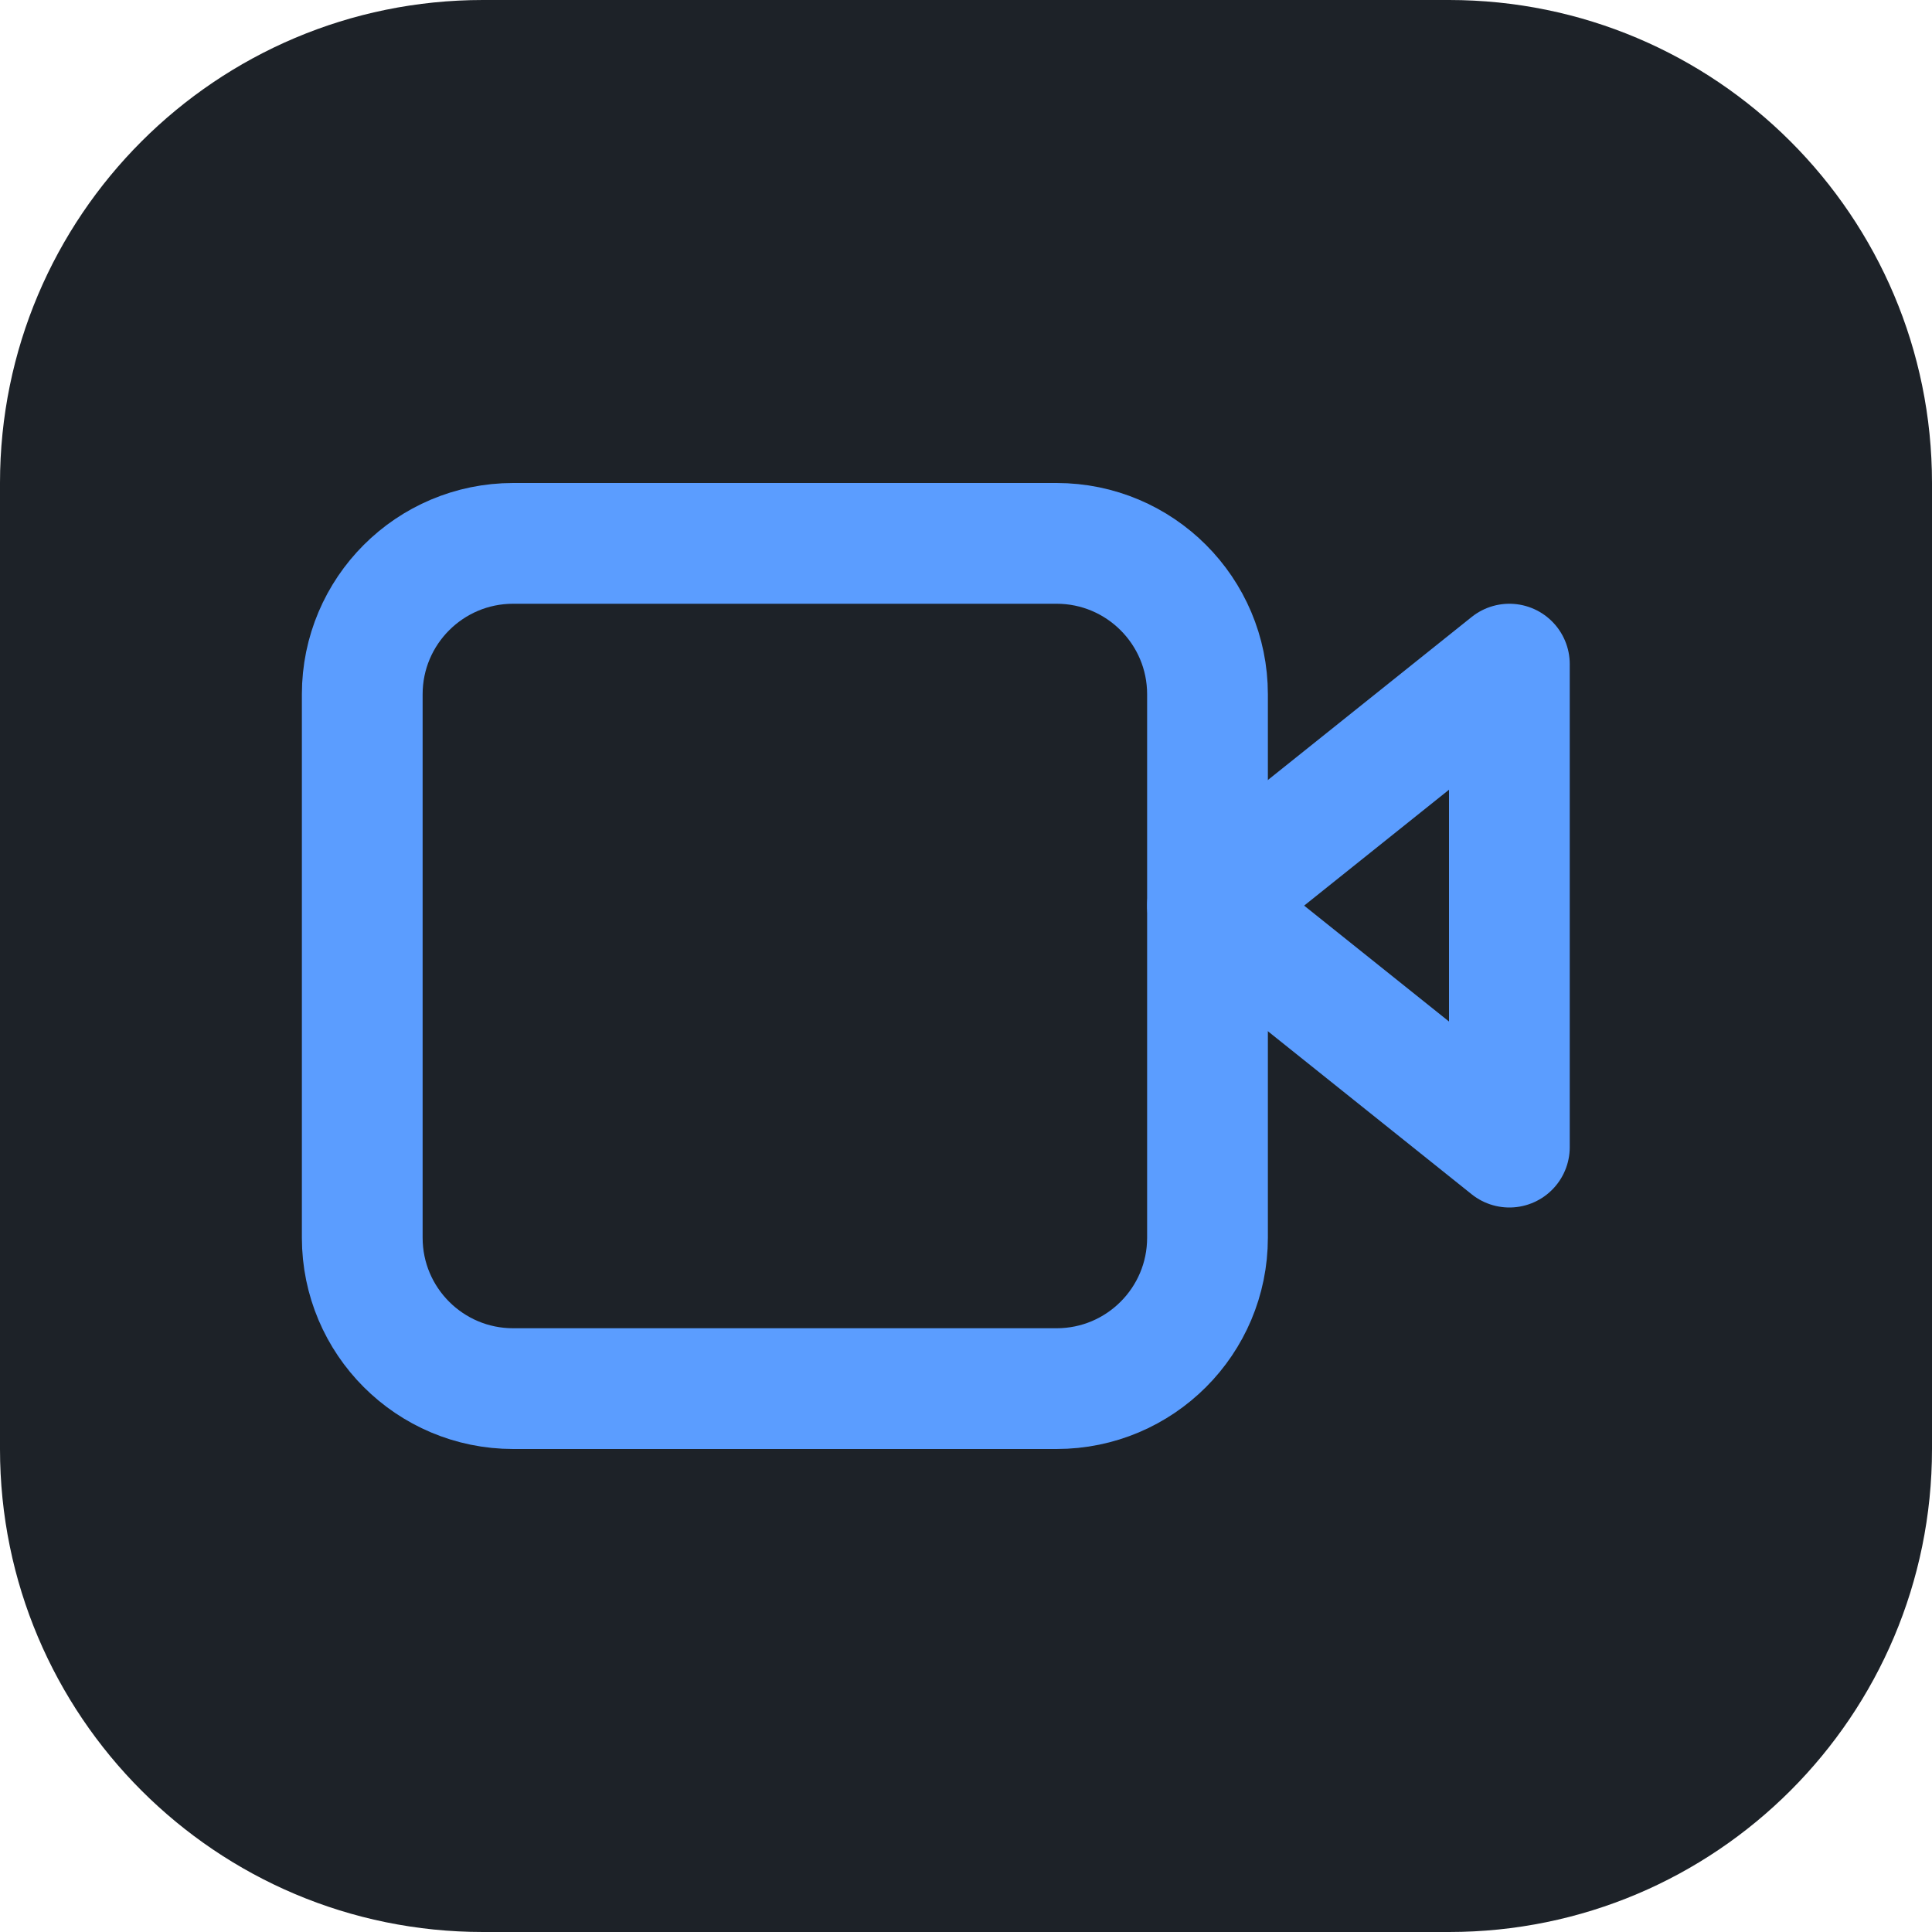
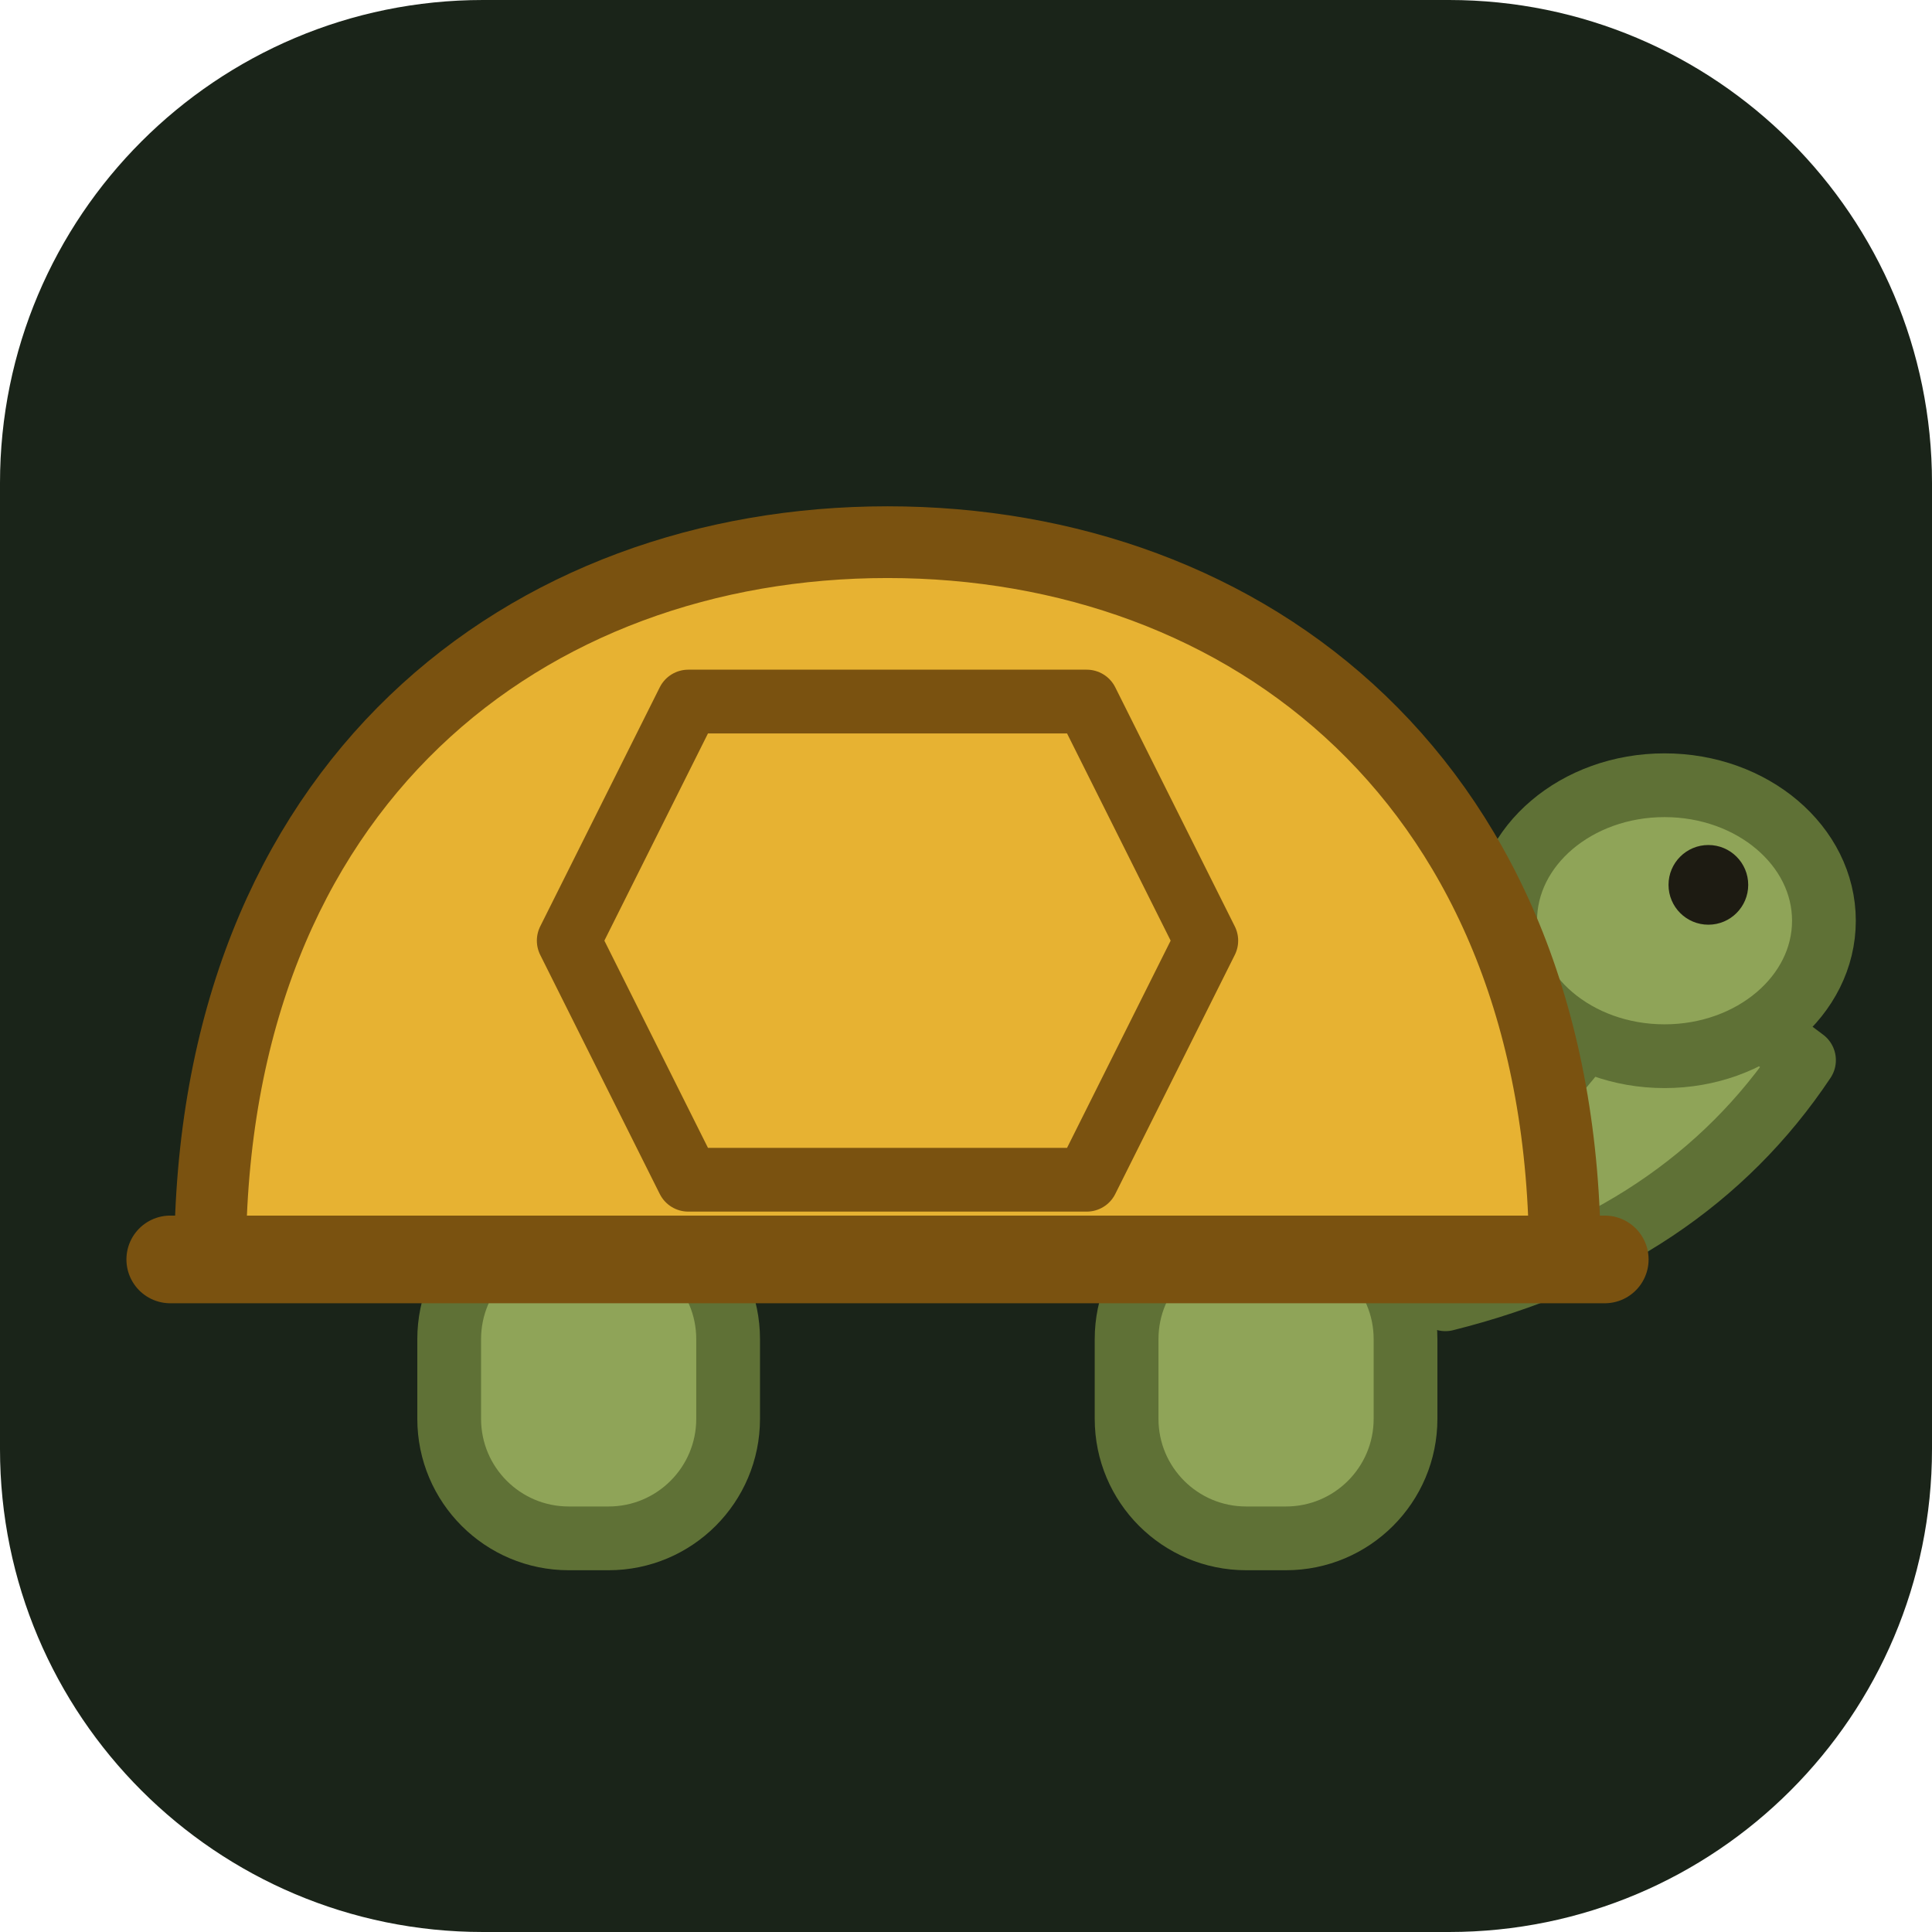
<svg xmlns="http://www.w3.org/2000/svg" viewBox="0 0 32 32">
-   <rect width="32" height="32" rx="8" fill="#1d2228" />
-   <path d="M25 11l-5 4 5 4v-8z" fill="none" stroke="#5b9dff" stroke-width="2" stroke-linejoin="round" />
-   <rect x="6" y="9" width="14" height="14" rx="2.5" fill="none" stroke="#5b9dff" stroke-width="2" />
+   <rect width="32" height="32" rx="8" fill="#1a2419" />
+   <g transform="translate(1.5 7) scale(0.66)">
+     <rect x="9" y="20" width="7" height="8" rx="3" fill="#8fa458" stroke="#5f7136" stroke-width="1.6" />
+     <rect x="26" y="20" width="7" height="8" rx="3" fill="#8fa458" stroke="#5f7136" stroke-width="1.6" />
+     <path d="M33 19 C36 18 38 15 39 13 L43 16 C41 19 38 21 34 22 Z" fill="#8fa458" stroke="#5f7136" stroke-width="1.6" stroke-linejoin="round" />
+     <ellipse cx="39.5" cy="12.5" rx="4" ry="3.4" fill="#8fa458" stroke="#5f7136" stroke-width="1.6" />
+     <circle cx="40.6" cy="11.6" r="1" fill="#1d1b12" />
+     <path d="M3 21 C3 9 11 3 20 3 C29 3 37 9 37 21 Z" fill="#e7b232" stroke="#7a5210" stroke-width="1.8" stroke-linejoin="round" />
+     <path d="M15 7 H25 L28 13 L25 19 H15 L12 13 Z" fill="none" stroke="#7a5210" stroke-width="1.6" stroke-linejoin="round" />
+     <path d="M2 21 H38" stroke="#7a5210" stroke-width="2.2" stroke-linecap="round" />
+   </g>
</svg>
